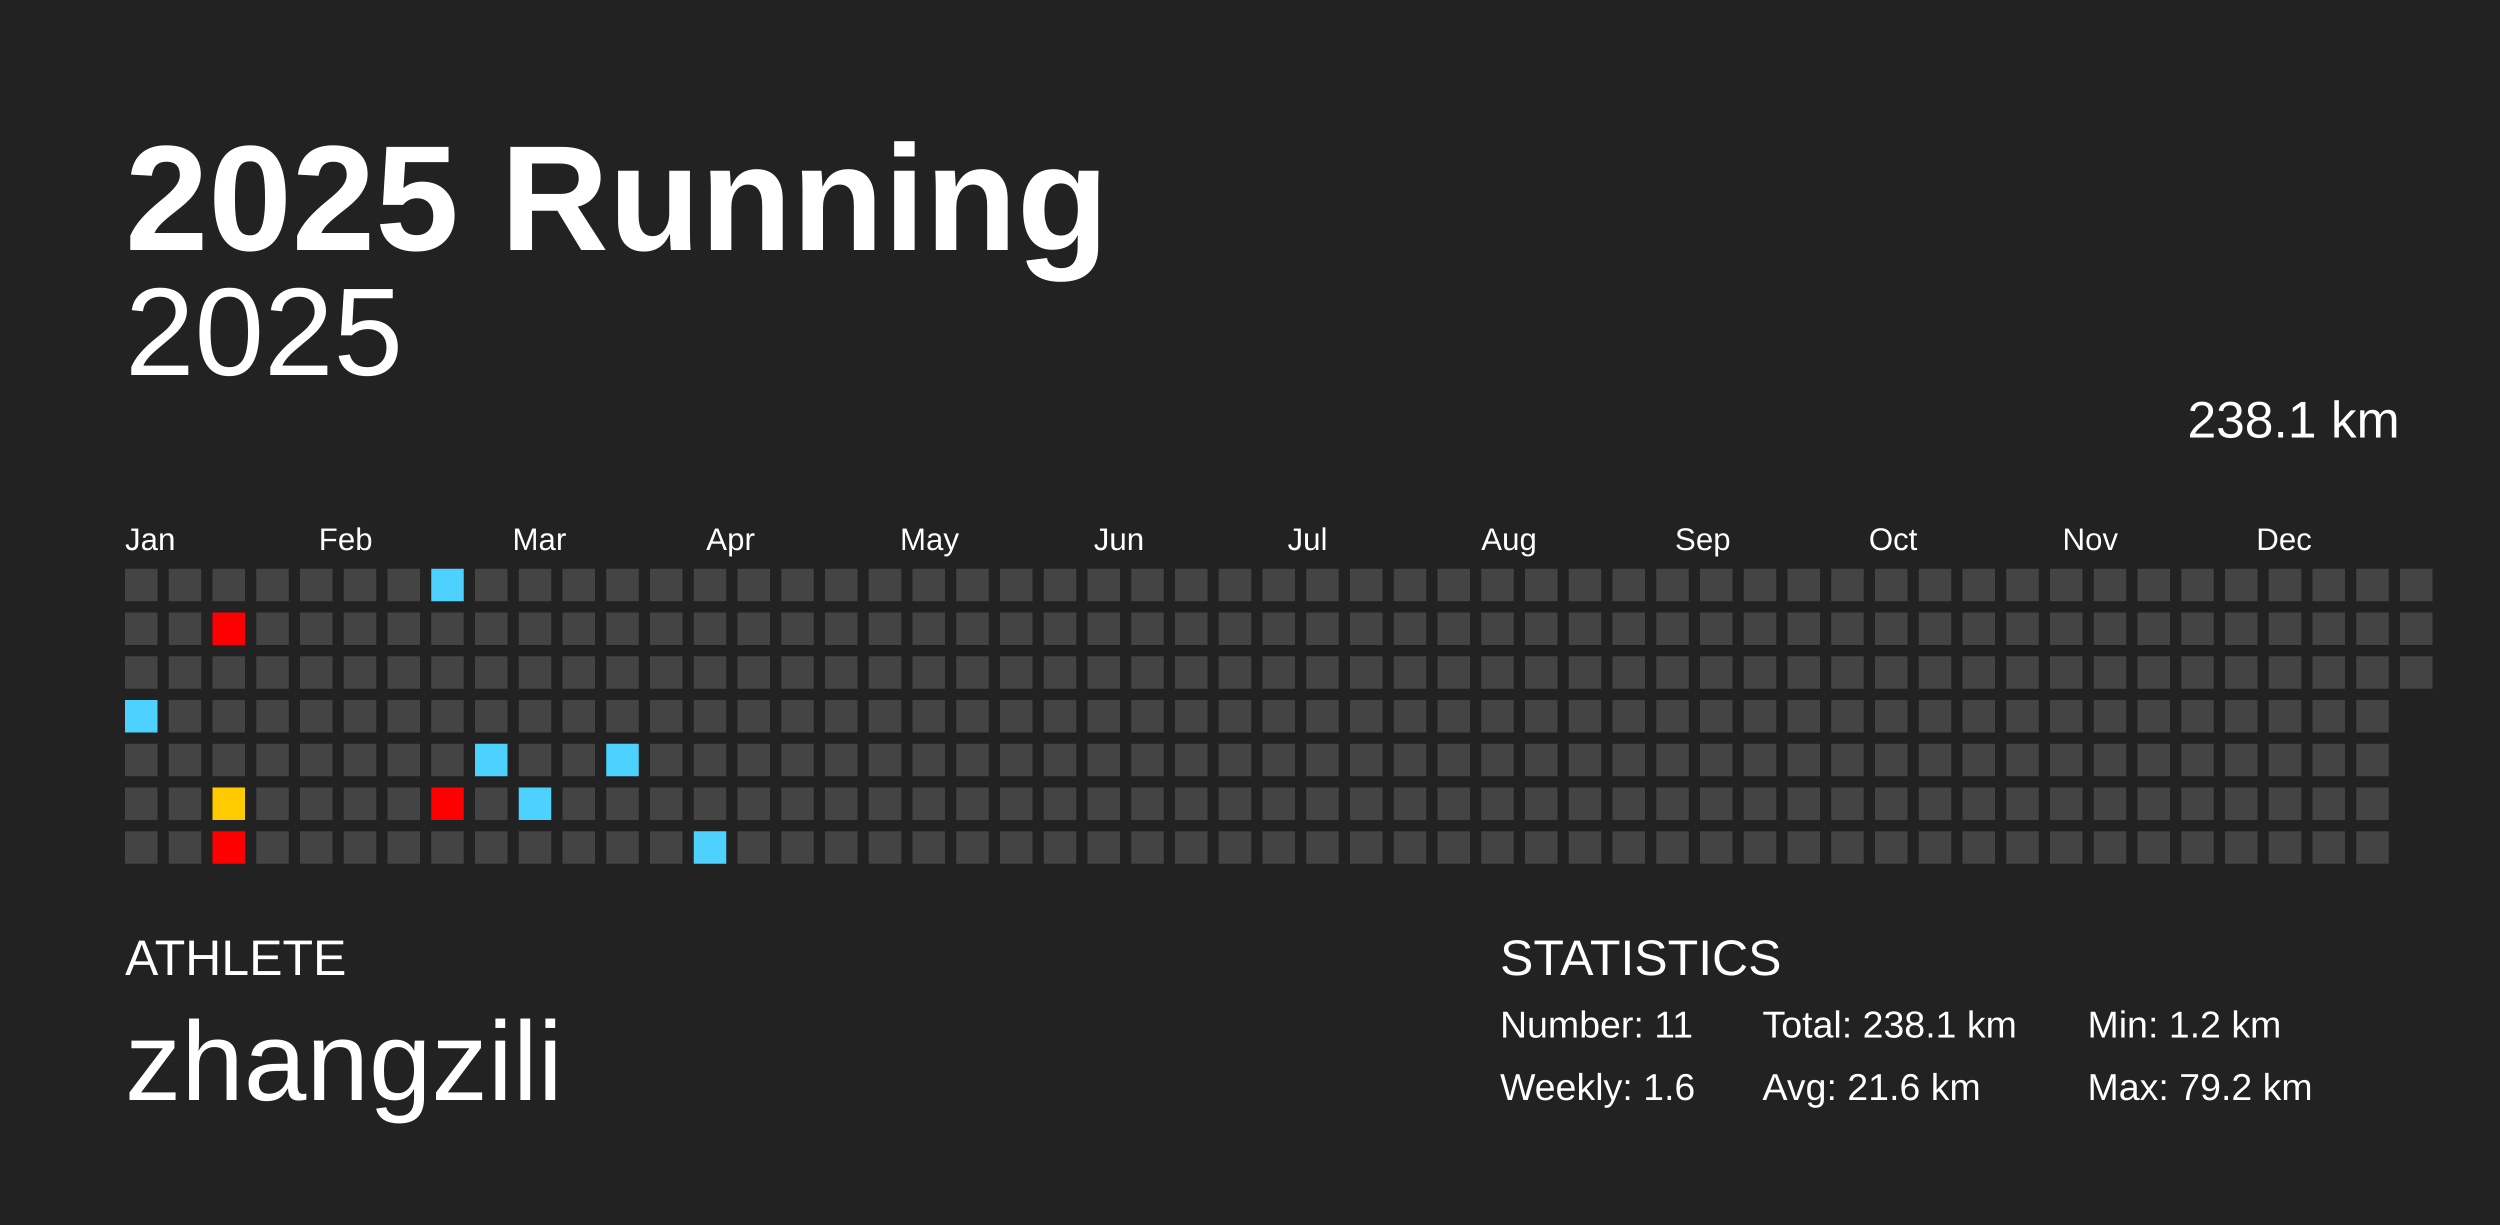
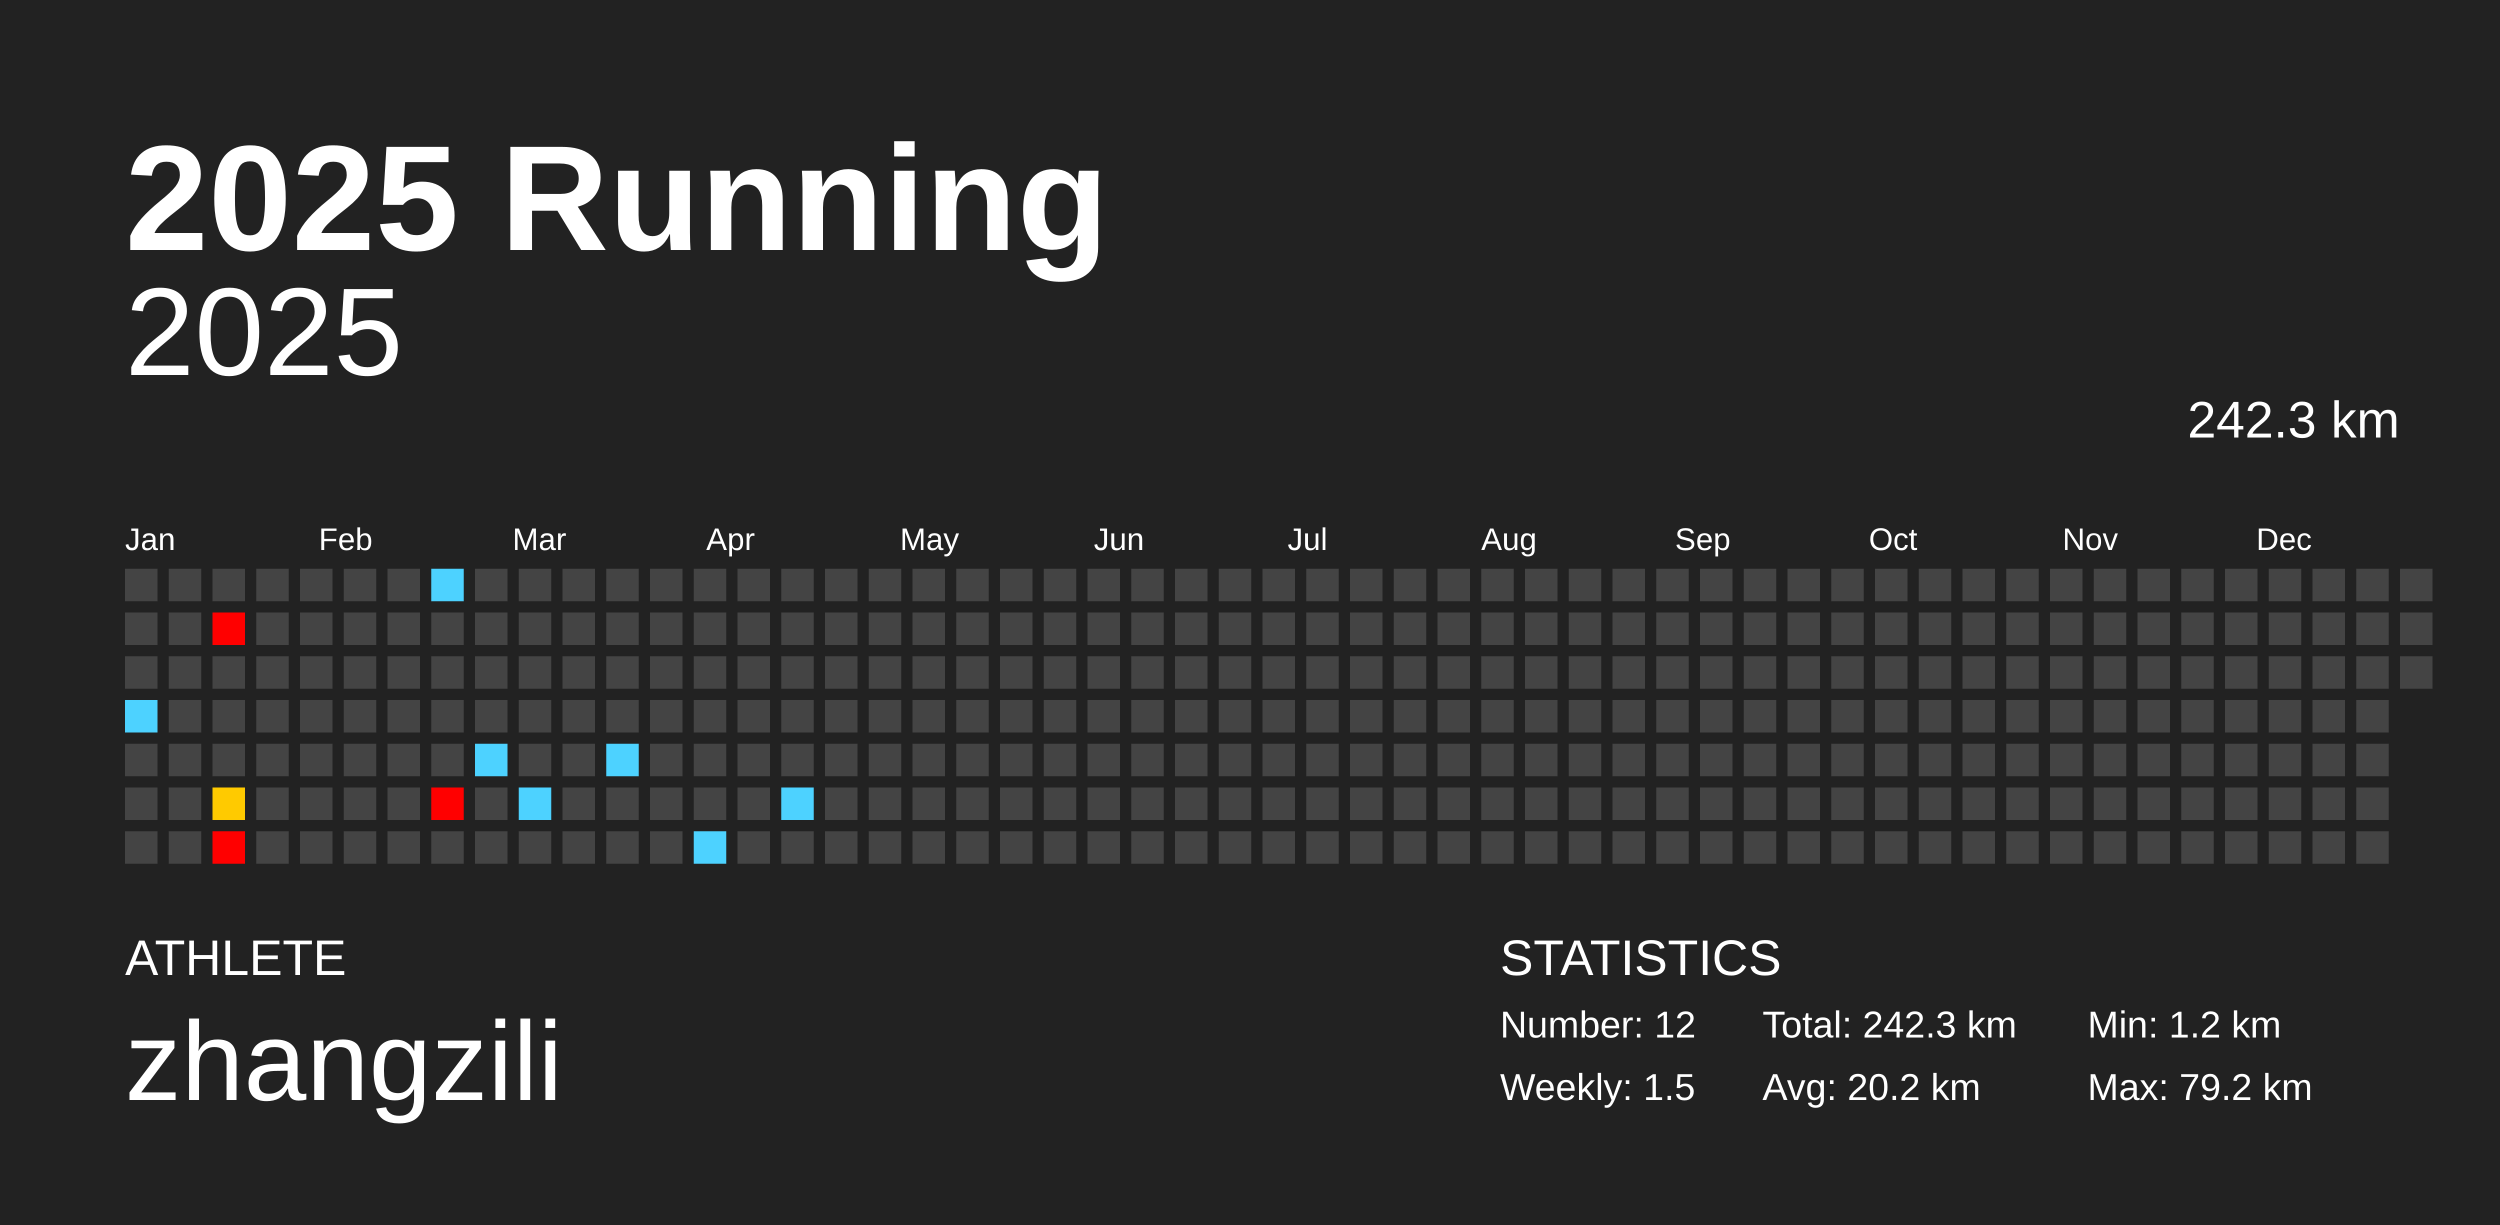
<svg xmlns="http://www.w3.org/2000/svg" baseProfile="full" height="98mm" version="1.1" viewBox="0,0,200,98" width="200mm">
  <defs />
  <rect fill="#222222" height="98" width="200" x="0" y="0" />
  <text fill="#FFFFFF" style="font-size:12px; font-family:Arial; font-weight:bold;" x="10" y="20">2025 Running</text>
  <text fill="#FFFFFF" style="font-size:4px; font-family:Arial" x="10" y="78">ATHLETE</text>
  <text fill="#FFFFFF" style="font-size:9px; font-family:Arial" x="10" y="88">zhangzili</text>
  <text fill="#FFFFFF" style="font-size:4px; font-family:Arial" x="120" y="78">STATISTICS</text>
-   <text fill="#FFFFFF" style="font-size:3px; font-family:Arial" x="120" y="83">Number: 11</text>
-   <text fill="#FFFFFF" style="font-size:3px; font-family:Arial" x="120" y="88">Weekly: 1.6</text>
-   <text fill="#FFFFFF" style="font-size:3px; font-family:Arial" x="141" y="83">Total: 238.1 km</text>
-   <text fill="#FFFFFF" style="font-size:3px; font-family:Arial" x="141" y="88">Avg: 21.6 km</text>
+   <text fill="#FFFFFF" style="font-size:3px; font-family:Arial" x="120" y="83">Number: 12</text>
+   <text fill="#FFFFFF" style="font-size:3px; font-family:Arial" x="120" y="88">Weekly: 1.5</text>
+   <text fill="#FFFFFF" style="font-size:3px; font-family:Arial" x="141" y="83">Total: 242.3 km</text>
+   <text fill="#FFFFFF" style="font-size:3px; font-family:Arial" x="141" y="88">Avg: 20.2 km</text>
  <text fill="#FFFFFF" style="font-size:3px; font-family:Arial" x="167" y="83">Min: 1.2 km</text>
  <text fill="#FFFFFF" style="font-size:3px; font-family:Arial" x="167" y="88">Max: 79.2 km</text>
  <text alignment-baseline="hanging" fill="#FFFFFF" style="font-size:10.0px; font-family:Arial;" x="10" y="30">2025</text>
-   <text alignment-baseline="hanging" fill="#FFFFFF" style="font-size:4.125px; font-family:Arial;" x="175" y="35">238.1 km</text>
+   <text alignment-baseline="hanging" fill="#FFFFFF" style="font-size:4.125px; font-family:Arial;" x="175" y="35">242.3 km</text>
  <text fill="#FFFFFF" style="font-size:2.5px; font-family:Arial" x="10.0" y="44">Jan</text>
  <text fill="#FFFFFF" style="font-size:2.5px; font-family:Arial" x="25.5" y="44">Feb</text>
  <text fill="#FFFFFF" style="font-size:2.5px; font-family:Arial" x="41.0" y="44">Mar</text>
  <text fill="#FFFFFF" style="font-size:2.5px; font-family:Arial" x="56.5" y="44">Apr</text>
  <text fill="#FFFFFF" style="font-size:2.5px; font-family:Arial" x="72.0" y="44">May</text>
  <text fill="#FFFFFF" style="font-size:2.5px; font-family:Arial" x="87.5" y="44">Jun</text>
  <text fill="#FFFFFF" style="font-size:2.5px; font-family:Arial" x="103.0" y="44">Jul</text>
  <text fill="#FFFFFF" style="font-size:2.5px; font-family:Arial" x="118.5" y="44">Aug</text>
  <text fill="#FFFFFF" style="font-size:2.5px; font-family:Arial" x="134.0" y="44">Sep</text>
  <text fill="#FFFFFF" style="font-size:2.5px; font-family:Arial" x="149.5" y="44">Oct</text>
  <text fill="#FFFFFF" style="font-size:2.5px; font-family:Arial" x="165.0" y="44">Nov</text>
  <text fill="#FFFFFF" style="font-size:2.5px; font-family:Arial" x="180.5" y="44">Dec</text>
  <rect fill="#444444" height="2.6" width="2.6" x="10.0" y="45.5" />
  <rect fill="#444444" height="2.6" width="2.6" x="10.0" y="49.0" />
  <rect fill="#444444" height="2.6" width="2.6" x="10.0" y="52.5" />
  <rect fill="#4dd2ff" height="2.6" width="2.6" x="10.0" y="56.0" />
  <rect fill="#444444" height="2.6" width="2.6" x="10.0" y="59.5" />
  <rect fill="#444444" height="2.6" width="2.6" x="10.0" y="63.0" />
  <rect fill="#444444" height="2.6" width="2.6" x="10.0" y="66.5" />
  <rect fill="#444444" height="2.6" width="2.6" x="13.5" y="45.5" />
  <rect fill="#444444" height="2.6" width="2.6" x="13.5" y="49.0" />
  <rect fill="#444444" height="2.6" width="2.6" x="13.5" y="52.5" />
  <rect fill="#444444" height="2.6" width="2.6" x="13.5" y="56.0" />
  <rect fill="#444444" height="2.6" width="2.6" x="13.5" y="59.5" />
  <rect fill="#444444" height="2.6" width="2.6" x="13.5" y="63.0" />
  <rect fill="#444444" height="2.6" width="2.6" x="13.5" y="66.5" />
  <rect fill="#444444" height="2.6" width="2.6" x="17.0" y="45.5" />
  <rect fill="red" height="2.6" width="2.6" x="17.0" y="49.0" />
  <rect fill="#444444" height="2.6" width="2.6" x="17.0" y="52.5" />
  <rect fill="#444444" height="2.6" width="2.6" x="17.0" y="56.0" />
  <rect fill="#444444" height="2.6" width="2.6" x="17.0" y="59.5" />
  <rect fill="#ffca00" height="2.6" width="2.6" x="17.0" y="63.0" />
  <rect fill="red" height="2.6" width="2.6" x="17.0" y="66.5" />
  <rect fill="#444444" height="2.6" width="2.6" x="20.5" y="45.5" />
  <rect fill="#444444" height="2.6" width="2.6" x="20.5" y="49.0" />
  <rect fill="#444444" height="2.6" width="2.6" x="20.5" y="52.5" />
  <rect fill="#444444" height="2.6" width="2.6" x="20.5" y="56.0" />
  <rect fill="#444444" height="2.6" width="2.6" x="20.5" y="59.5" />
  <rect fill="#444444" height="2.6" width="2.6" x="20.5" y="63.0" />
  <rect fill="#444444" height="2.6" width="2.6" x="20.5" y="66.5" />
  <rect fill="#444444" height="2.6" width="2.6" x="24.0" y="45.5" />
  <rect fill="#444444" height="2.6" width="2.6" x="24.0" y="49.0" />
  <rect fill="#444444" height="2.6" width="2.6" x="24.0" y="52.5" />
  <rect fill="#444444" height="2.6" width="2.6" x="24.0" y="56.0" />
  <rect fill="#444444" height="2.6" width="2.6" x="24.0" y="59.5" />
  <rect fill="#444444" height="2.6" width="2.6" x="24.0" y="63.0" />
  <rect fill="#444444" height="2.6" width="2.6" x="24.0" y="66.5" />
  <rect fill="#444444" height="2.6" width="2.6" x="27.5" y="45.5" />
  <rect fill="#444444" height="2.6" width="2.6" x="27.5" y="49.0" />
  <rect fill="#444444" height="2.6" width="2.6" x="27.5" y="52.5" />
  <rect fill="#444444" height="2.6" width="2.6" x="27.5" y="56.0" />
  <rect fill="#444444" height="2.6" width="2.6" x="27.5" y="59.5" />
  <rect fill="#444444" height="2.6" width="2.6" x="27.5" y="63.0" />
  <rect fill="#444444" height="2.6" width="2.6" x="27.5" y="66.5" />
  <rect fill="#444444" height="2.6" width="2.6" x="31.0" y="45.5" />
  <rect fill="#444444" height="2.6" width="2.6" x="31.0" y="49.0" />
  <rect fill="#444444" height="2.6" width="2.6" x="31.0" y="52.5" />
  <rect fill="#444444" height="2.6" width="2.6" x="31.0" y="56.0" />
  <rect fill="#444444" height="2.6" width="2.6" x="31.0" y="59.5" />
  <rect fill="#444444" height="2.6" width="2.6" x="31.0" y="63.0" />
  <rect fill="#444444" height="2.6" width="2.6" x="31.0" y="66.5" />
  <rect fill="#4dd2ff" height="2.6" width="2.6" x="34.5" y="45.5" />
  <rect fill="#444444" height="2.6" width="2.6" x="34.5" y="49.0" />
  <rect fill="#444444" height="2.6" width="2.6" x="34.5" y="52.5" />
  <rect fill="#444444" height="2.6" width="2.6" x="34.5" y="56.0" />
  <rect fill="#444444" height="2.6" width="2.6" x="34.5" y="59.5" />
  <rect fill="red" height="2.6" width="2.6" x="34.5" y="63.0" />
  <rect fill="#444444" height="2.6" width="2.6" x="34.5" y="66.5" />
  <rect fill="#444444" height="2.6" width="2.6" x="38.0" y="45.5" />
  <rect fill="#444444" height="2.6" width="2.6" x="38.0" y="49.0" />
  <rect fill="#444444" height="2.6" width="2.6" x="38.0" y="52.5" />
  <rect fill="#444444" height="2.6" width="2.6" x="38.0" y="56.0" />
  <rect fill="#4dd2ff" height="2.6" width="2.6" x="38.0" y="59.5" />
  <rect fill="#444444" height="2.6" width="2.6" x="38.0" y="63.0" />
  <rect fill="#444444" height="2.6" width="2.6" x="38.0" y="66.5" />
  <rect fill="#444444" height="2.6" width="2.6" x="41.5" y="45.5" />
  <rect fill="#444444" height="2.6" width="2.6" x="41.5" y="49.0" />
  <rect fill="#444444" height="2.6" width="2.6" x="41.5" y="52.5" />
  <rect fill="#444444" height="2.6" width="2.6" x="41.5" y="56.0" />
  <rect fill="#444444" height="2.6" width="2.6" x="41.5" y="59.5" />
  <rect fill="#4dd2ff" height="2.6" width="2.6" x="41.5" y="63.0" />
  <rect fill="#444444" height="2.6" width="2.6" x="41.5" y="66.5" />
  <rect fill="#444444" height="2.6" width="2.6" x="45.0" y="45.5" />
  <rect fill="#444444" height="2.6" width="2.6" x="45.0" y="49.0" />
  <rect fill="#444444" height="2.6" width="2.6" x="45.0" y="52.5" />
  <rect fill="#444444" height="2.6" width="2.6" x="45.0" y="56.0" />
  <rect fill="#444444" height="2.6" width="2.6" x="45.0" y="59.5" />
  <rect fill="#444444" height="2.6" width="2.6" x="45.0" y="63.0" />
  <rect fill="#444444" height="2.6" width="2.6" x="45.0" y="66.5" />
  <rect fill="#444444" height="2.6" width="2.6" x="48.5" y="45.5" />
  <rect fill="#444444" height="2.6" width="2.6" x="48.5" y="49.0" />
  <rect fill="#444444" height="2.6" width="2.6" x="48.5" y="52.5" />
  <rect fill="#444444" height="2.6" width="2.6" x="48.5" y="56.0" />
  <rect fill="#4dd2ff" height="2.6" width="2.6" x="48.5" y="59.5" />
  <rect fill="#444444" height="2.6" width="2.6" x="48.5" y="63.0" />
  <rect fill="#444444" height="2.6" width="2.6" x="48.5" y="66.5" />
  <rect fill="#444444" height="2.6" width="2.6" x="52.0" y="45.5" />
  <rect fill="#444444" height="2.6" width="2.6" x="52.0" y="49.0" />
  <rect fill="#444444" height="2.6" width="2.6" x="52.0" y="52.5" />
  <rect fill="#444444" height="2.6" width="2.6" x="52.0" y="56.0" />
  <rect fill="#444444" height="2.6" width="2.6" x="52.0" y="59.5" />
  <rect fill="#444444" height="2.6" width="2.6" x="52.0" y="63.0" />
  <rect fill="#444444" height="2.6" width="2.6" x="52.0" y="66.5" />
  <rect fill="#444444" height="2.6" width="2.6" x="55.5" y="45.5" />
  <rect fill="#444444" height="2.6" width="2.6" x="55.5" y="49.0" />
  <rect fill="#444444" height="2.6" width="2.6" x="55.5" y="52.5" />
  <rect fill="#444444" height="2.6" width="2.6" x="55.5" y="56.0" />
  <rect fill="#444444" height="2.6" width="2.6" x="55.5" y="59.5" />
  <rect fill="#444444" height="2.6" width="2.6" x="55.5" y="63.0" />
  <rect fill="#4dd2ff" height="2.6" width="2.6" x="55.5" y="66.5" />
  <rect fill="#444444" height="2.6" width="2.6" x="59.0" y="45.5" />
  <rect fill="#444444" height="2.6" width="2.6" x="59.0" y="49.0" />
  <rect fill="#444444" height="2.6" width="2.6" x="59.0" y="52.5" />
  <rect fill="#444444" height="2.6" width="2.6" x="59.0" y="56.0" />
  <rect fill="#444444" height="2.6" width="2.6" x="59.0" y="59.5" />
  <rect fill="#444444" height="2.6" width="2.6" x="59.0" y="63.0" />
  <rect fill="#444444" height="2.6" width="2.6" x="59.0" y="66.5" />
  <rect fill="#444444" height="2.6" width="2.6" x="62.5" y="45.5" />
  <rect fill="#444444" height="2.6" width="2.6" x="62.5" y="49.0" />
  <rect fill="#444444" height="2.6" width="2.6" x="62.5" y="52.5" />
  <rect fill="#444444" height="2.6" width="2.6" x="62.5" y="56.0" />
  <rect fill="#444444" height="2.6" width="2.6" x="62.5" y="59.5" />
-   <rect fill="#444444" height="2.6" width="2.6" x="62.5" y="63.0" />
+   <rect fill="#4dd2ff" height="2.6" width="2.6" x="62.5" y="63.0" />
  <rect fill="#444444" height="2.6" width="2.6" x="62.5" y="66.5" />
  <rect fill="#444444" height="2.6" width="2.6" x="66.0" y="45.5" />
  <rect fill="#444444" height="2.6" width="2.6" x="66.0" y="49.0" />
  <rect fill="#444444" height="2.6" width="2.6" x="66.0" y="52.5" />
  <rect fill="#444444" height="2.6" width="2.6" x="66.0" y="56.0" />
  <rect fill="#444444" height="2.6" width="2.6" x="66.0" y="59.5" />
  <rect fill="#444444" height="2.6" width="2.6" x="66.0" y="63.0" />
  <rect fill="#444444" height="2.6" width="2.6" x="66.0" y="66.5" />
  <rect fill="#444444" height="2.6" width="2.6" x="69.5" y="45.5" />
  <rect fill="#444444" height="2.6" width="2.6" x="69.5" y="49.0" />
  <rect fill="#444444" height="2.6" width="2.6" x="69.5" y="52.5" />
  <rect fill="#444444" height="2.6" width="2.6" x="69.5" y="56.0" />
  <rect fill="#444444" height="2.6" width="2.6" x="69.5" y="59.5" />
  <rect fill="#444444" height="2.6" width="2.6" x="69.5" y="63.0" />
  <rect fill="#444444" height="2.6" width="2.6" x="69.5" y="66.5" />
  <rect fill="#444444" height="2.6" width="2.6" x="73.0" y="45.5" />
  <rect fill="#444444" height="2.6" width="2.6" x="73.0" y="49.0" />
  <rect fill="#444444" height="2.6" width="2.6" x="73.0" y="52.5" />
  <rect fill="#444444" height="2.6" width="2.6" x="73.0" y="56.0" />
  <rect fill="#444444" height="2.6" width="2.6" x="73.0" y="59.5" />
  <rect fill="#444444" height="2.6" width="2.6" x="73.0" y="63.0" />
  <rect fill="#444444" height="2.6" width="2.6" x="73.0" y="66.5" />
  <rect fill="#444444" height="2.6" width="2.6" x="76.5" y="45.5" />
  <rect fill="#444444" height="2.6" width="2.6" x="76.5" y="49.0" />
  <rect fill="#444444" height="2.6" width="2.6" x="76.5" y="52.5" />
  <rect fill="#444444" height="2.6" width="2.6" x="76.5" y="56.0" />
  <rect fill="#444444" height="2.6" width="2.6" x="76.5" y="59.5" />
  <rect fill="#444444" height="2.6" width="2.6" x="76.5" y="63.0" />
  <rect fill="#444444" height="2.6" width="2.6" x="76.5" y="66.5" />
  <rect fill="#444444" height="2.6" width="2.6" x="80.0" y="45.5" />
  <rect fill="#444444" height="2.6" width="2.6" x="80.0" y="49.0" />
  <rect fill="#444444" height="2.6" width="2.6" x="80.0" y="52.5" />
  <rect fill="#444444" height="2.6" width="2.6" x="80.0" y="56.0" />
  <rect fill="#444444" height="2.6" width="2.6" x="80.0" y="59.5" />
  <rect fill="#444444" height="2.6" width="2.6" x="80.0" y="63.0" />
  <rect fill="#444444" height="2.6" width="2.6" x="80.0" y="66.5" />
  <rect fill="#444444" height="2.6" width="2.6" x="83.5" y="45.5" />
  <rect fill="#444444" height="2.6" width="2.6" x="83.5" y="49.0" />
  <rect fill="#444444" height="2.6" width="2.6" x="83.5" y="52.5" />
  <rect fill="#444444" height="2.6" width="2.6" x="83.5" y="56.0" />
  <rect fill="#444444" height="2.6" width="2.6" x="83.5" y="59.5" />
  <rect fill="#444444" height="2.6" width="2.6" x="83.5" y="63.0" />
  <rect fill="#444444" height="2.6" width="2.6" x="83.5" y="66.5" />
  <rect fill="#444444" height="2.6" width="2.6" x="87.0" y="45.5" />
  <rect fill="#444444" height="2.6" width="2.6" x="87.0" y="49.0" />
  <rect fill="#444444" height="2.6" width="2.6" x="87.0" y="52.5" />
  <rect fill="#444444" height="2.6" width="2.6" x="87.0" y="56.0" />
  <rect fill="#444444" height="2.6" width="2.6" x="87.0" y="59.5" />
  <rect fill="#444444" height="2.6" width="2.6" x="87.0" y="63.0" />
  <rect fill="#444444" height="2.6" width="2.6" x="87.0" y="66.5" />
  <rect fill="#444444" height="2.6" width="2.6" x="90.5" y="45.5" />
  <rect fill="#444444" height="2.6" width="2.6" x="90.5" y="49.0" />
  <rect fill="#444444" height="2.6" width="2.6" x="90.5" y="52.5" />
  <rect fill="#444444" height="2.6" width="2.6" x="90.5" y="56.0" />
  <rect fill="#444444" height="2.6" width="2.6" x="90.5" y="59.5" />
  <rect fill="#444444" height="2.6" width="2.6" x="90.5" y="63.0" />
  <rect fill="#444444" height="2.6" width="2.6" x="90.5" y="66.5" />
  <rect fill="#444444" height="2.6" width="2.6" x="94.0" y="45.5" />
  <rect fill="#444444" height="2.6" width="2.6" x="94.0" y="49.0" />
  <rect fill="#444444" height="2.6" width="2.6" x="94.0" y="52.5" />
  <rect fill="#444444" height="2.6" width="2.6" x="94.0" y="56.0" />
  <rect fill="#444444" height="2.6" width="2.6" x="94.0" y="59.5" />
  <rect fill="#444444" height="2.6" width="2.6" x="94.0" y="63.0" />
  <rect fill="#444444" height="2.6" width="2.6" x="94.0" y="66.5" />
  <rect fill="#444444" height="2.6" width="2.6" x="97.5" y="45.5" />
  <rect fill="#444444" height="2.6" width="2.6" x="97.5" y="49.0" />
  <rect fill="#444444" height="2.6" width="2.6" x="97.5" y="52.5" />
  <rect fill="#444444" height="2.6" width="2.6" x="97.5" y="56.0" />
  <rect fill="#444444" height="2.6" width="2.6" x="97.5" y="59.5" />
  <rect fill="#444444" height="2.6" width="2.6" x="97.5" y="63.0" />
  <rect fill="#444444" height="2.6" width="2.6" x="97.5" y="66.5" />
  <rect fill="#444444" height="2.6" width="2.6" x="101.0" y="45.5" />
  <rect fill="#444444" height="2.6" width="2.6" x="101.0" y="49.0" />
  <rect fill="#444444" height="2.6" width="2.6" x="101.0" y="52.5" />
  <rect fill="#444444" height="2.6" width="2.6" x="101.0" y="56.0" />
  <rect fill="#444444" height="2.6" width="2.6" x="101.0" y="59.5" />
  <rect fill="#444444" height="2.6" width="2.6" x="101.0" y="63.0" />
  <rect fill="#444444" height="2.6" width="2.6" x="101.0" y="66.5" />
  <rect fill="#444444" height="2.6" width="2.6" x="104.5" y="45.5" />
  <rect fill="#444444" height="2.6" width="2.6" x="104.5" y="49.0" />
  <rect fill="#444444" height="2.6" width="2.6" x="104.5" y="52.5" />
  <rect fill="#444444" height="2.6" width="2.6" x="104.5" y="56.0" />
  <rect fill="#444444" height="2.6" width="2.6" x="104.5" y="59.5" />
  <rect fill="#444444" height="2.6" width="2.6" x="104.5" y="63.0" />
  <rect fill="#444444" height="2.6" width="2.6" x="104.5" y="66.5" />
  <rect fill="#444444" height="2.6" width="2.6" x="108.0" y="45.5" />
  <rect fill="#444444" height="2.6" width="2.6" x="108.0" y="49.0" />
  <rect fill="#444444" height="2.6" width="2.6" x="108.0" y="52.5" />
  <rect fill="#444444" height="2.6" width="2.6" x="108.0" y="56.0" />
  <rect fill="#444444" height="2.6" width="2.6" x="108.0" y="59.5" />
  <rect fill="#444444" height="2.6" width="2.6" x="108.0" y="63.0" />
  <rect fill="#444444" height="2.6" width="2.6" x="108.0" y="66.5" />
  <rect fill="#444444" height="2.6" width="2.6" x="111.5" y="45.5" />
  <rect fill="#444444" height="2.6" width="2.6" x="111.5" y="49.0" />
  <rect fill="#444444" height="2.6" width="2.6" x="111.5" y="52.5" />
  <rect fill="#444444" height="2.6" width="2.6" x="111.5" y="56.0" />
  <rect fill="#444444" height="2.6" width="2.6" x="111.5" y="59.5" />
  <rect fill="#444444" height="2.6" width="2.6" x="111.5" y="63.0" />
  <rect fill="#444444" height="2.6" width="2.6" x="111.5" y="66.5" />
  <rect fill="#444444" height="2.6" width="2.6" x="115.0" y="45.5" />
  <rect fill="#444444" height="2.6" width="2.6" x="115.0" y="49.0" />
  <rect fill="#444444" height="2.6" width="2.6" x="115.0" y="52.5" />
  <rect fill="#444444" height="2.6" width="2.6" x="115.0" y="56.0" />
  <rect fill="#444444" height="2.6" width="2.6" x="115.0" y="59.5" />
  <rect fill="#444444" height="2.6" width="2.6" x="115.0" y="63.0" />
  <rect fill="#444444" height="2.6" width="2.6" x="115.0" y="66.5" />
  <rect fill="#444444" height="2.6" width="2.6" x="118.5" y="45.5" />
  <rect fill="#444444" height="2.6" width="2.6" x="118.5" y="49.0" />
  <rect fill="#444444" height="2.6" width="2.6" x="118.5" y="52.5" />
  <rect fill="#444444" height="2.6" width="2.6" x="118.5" y="56.0" />
  <rect fill="#444444" height="2.6" width="2.6" x="118.5" y="59.5" />
  <rect fill="#444444" height="2.6" width="2.6" x="118.5" y="63.0" />
  <rect fill="#444444" height="2.6" width="2.6" x="118.5" y="66.5" />
  <rect fill="#444444" height="2.6" width="2.6" x="122.0" y="45.5" />
  <rect fill="#444444" height="2.6" width="2.6" x="122.0" y="49.0" />
  <rect fill="#444444" height="2.6" width="2.6" x="122.0" y="52.5" />
  <rect fill="#444444" height="2.6" width="2.6" x="122.0" y="56.0" />
  <rect fill="#444444" height="2.6" width="2.6" x="122.0" y="59.5" />
  <rect fill="#444444" height="2.6" width="2.6" x="122.0" y="63.0" />
  <rect fill="#444444" height="2.6" width="2.6" x="122.0" y="66.5" />
  <rect fill="#444444" height="2.6" width="2.6" x="125.5" y="45.5" />
  <rect fill="#444444" height="2.6" width="2.6" x="125.5" y="49.0" />
  <rect fill="#444444" height="2.6" width="2.6" x="125.5" y="52.5" />
  <rect fill="#444444" height="2.6" width="2.6" x="125.5" y="56.0" />
  <rect fill="#444444" height="2.6" width="2.6" x="125.5" y="59.5" />
  <rect fill="#444444" height="2.6" width="2.6" x="125.5" y="63.0" />
  <rect fill="#444444" height="2.6" width="2.6" x="125.5" y="66.5" />
  <rect fill="#444444" height="2.6" width="2.6" x="129.0" y="45.5" />
  <rect fill="#444444" height="2.6" width="2.6" x="129.0" y="49.0" />
  <rect fill="#444444" height="2.6" width="2.6" x="129.0" y="52.5" />
  <rect fill="#444444" height="2.6" width="2.6" x="129.0" y="56.0" />
  <rect fill="#444444" height="2.6" width="2.6" x="129.0" y="59.5" />
  <rect fill="#444444" height="2.6" width="2.6" x="129.0" y="63.0" />
  <rect fill="#444444" height="2.6" width="2.6" x="129.0" y="66.5" />
  <rect fill="#444444" height="2.6" width="2.6" x="132.5" y="45.5" />
  <rect fill="#444444" height="2.6" width="2.6" x="132.5" y="49.0" />
  <rect fill="#444444" height="2.6" width="2.6" x="132.5" y="52.5" />
  <rect fill="#444444" height="2.6" width="2.6" x="132.5" y="56.0" />
  <rect fill="#444444" height="2.6" width="2.6" x="132.5" y="59.5" />
  <rect fill="#444444" height="2.6" width="2.6" x="132.5" y="63.0" />
  <rect fill="#444444" height="2.6" width="2.6" x="132.5" y="66.5" />
  <rect fill="#444444" height="2.6" width="2.6" x="136.0" y="45.5" />
  <rect fill="#444444" height="2.6" width="2.6" x="136.0" y="49.0" />
  <rect fill="#444444" height="2.6" width="2.6" x="136.0" y="52.5" />
  <rect fill="#444444" height="2.6" width="2.6" x="136.0" y="56.0" />
  <rect fill="#444444" height="2.6" width="2.6" x="136.0" y="59.5" />
  <rect fill="#444444" height="2.6" width="2.6" x="136.0" y="63.0" />
  <rect fill="#444444" height="2.6" width="2.6" x="136.0" y="66.5" />
  <rect fill="#444444" height="2.6" width="2.6" x="139.5" y="45.5" />
  <rect fill="#444444" height="2.6" width="2.6" x="139.5" y="49.0" />
  <rect fill="#444444" height="2.6" width="2.6" x="139.5" y="52.5" />
  <rect fill="#444444" height="2.6" width="2.6" x="139.5" y="56.0" />
  <rect fill="#444444" height="2.6" width="2.6" x="139.5" y="59.5" />
  <rect fill="#444444" height="2.6" width="2.6" x="139.5" y="63.0" />
  <rect fill="#444444" height="2.6" width="2.6" x="139.5" y="66.5" />
  <rect fill="#444444" height="2.6" width="2.6" x="143.0" y="45.5" />
  <rect fill="#444444" height="2.6" width="2.6" x="143.0" y="49.0" />
  <rect fill="#444444" height="2.6" width="2.6" x="143.0" y="52.5" />
  <rect fill="#444444" height="2.6" width="2.6" x="143.0" y="56.0" />
  <rect fill="#444444" height="2.6" width="2.6" x="143.0" y="59.5" />
  <rect fill="#444444" height="2.6" width="2.6" x="143.0" y="63.0" />
  <rect fill="#444444" height="2.6" width="2.6" x="143.0" y="66.5" />
  <rect fill="#444444" height="2.6" width="2.6" x="146.5" y="45.5" />
  <rect fill="#444444" height="2.6" width="2.6" x="146.5" y="49.0" />
  <rect fill="#444444" height="2.6" width="2.6" x="146.5" y="52.5" />
  <rect fill="#444444" height="2.6" width="2.6" x="146.5" y="56.0" />
  <rect fill="#444444" height="2.6" width="2.6" x="146.5" y="59.5" />
  <rect fill="#444444" height="2.6" width="2.6" x="146.5" y="63.0" />
  <rect fill="#444444" height="2.6" width="2.6" x="146.5" y="66.5" />
  <rect fill="#444444" height="2.6" width="2.6" x="150.0" y="45.5" />
  <rect fill="#444444" height="2.6" width="2.6" x="150.0" y="49.0" />
  <rect fill="#444444" height="2.6" width="2.6" x="150.0" y="52.5" />
  <rect fill="#444444" height="2.6" width="2.6" x="150.0" y="56.0" />
  <rect fill="#444444" height="2.6" width="2.6" x="150.0" y="59.5" />
  <rect fill="#444444" height="2.6" width="2.6" x="150.0" y="63.0" />
  <rect fill="#444444" height="2.6" width="2.6" x="150.0" y="66.5" />
  <rect fill="#444444" height="2.6" width="2.6" x="153.5" y="45.5" />
  <rect fill="#444444" height="2.6" width="2.6" x="153.5" y="49.0" />
  <rect fill="#444444" height="2.6" width="2.6" x="153.5" y="52.5" />
  <rect fill="#444444" height="2.6" width="2.6" x="153.5" y="56.0" />
  <rect fill="#444444" height="2.6" width="2.6" x="153.5" y="59.5" />
  <rect fill="#444444" height="2.6" width="2.6" x="153.5" y="63.0" />
  <rect fill="#444444" height="2.6" width="2.6" x="153.5" y="66.5" />
  <rect fill="#444444" height="2.6" width="2.6" x="157.0" y="45.5" />
  <rect fill="#444444" height="2.6" width="2.6" x="157.0" y="49.0" />
  <rect fill="#444444" height="2.6" width="2.6" x="157.0" y="52.5" />
  <rect fill="#444444" height="2.6" width="2.6" x="157.0" y="56.0" />
  <rect fill="#444444" height="2.6" width="2.6" x="157.0" y="59.5" />
  <rect fill="#444444" height="2.6" width="2.6" x="157.0" y="63.0" />
  <rect fill="#444444" height="2.6" width="2.6" x="157.0" y="66.5" />
  <rect fill="#444444" height="2.6" width="2.6" x="160.5" y="45.5" />
  <rect fill="#444444" height="2.6" width="2.6" x="160.5" y="49.0" />
  <rect fill="#444444" height="2.6" width="2.6" x="160.5" y="52.5" />
  <rect fill="#444444" height="2.6" width="2.6" x="160.5" y="56.0" />
  <rect fill="#444444" height="2.6" width="2.6" x="160.5" y="59.5" />
  <rect fill="#444444" height="2.6" width="2.6" x="160.5" y="63.0" />
  <rect fill="#444444" height="2.6" width="2.6" x="160.5" y="66.5" />
  <rect fill="#444444" height="2.6" width="2.6" x="164.0" y="45.5" />
  <rect fill="#444444" height="2.6" width="2.6" x="164.0" y="49.0" />
  <rect fill="#444444" height="2.6" width="2.6" x="164.0" y="52.5" />
  <rect fill="#444444" height="2.6" width="2.6" x="164.0" y="56.0" />
  <rect fill="#444444" height="2.6" width="2.6" x="164.0" y="59.5" />
  <rect fill="#444444" height="2.6" width="2.6" x="164.0" y="63.0" />
  <rect fill="#444444" height="2.6" width="2.6" x="164.0" y="66.5" />
  <rect fill="#444444" height="2.6" width="2.6" x="167.5" y="45.5" />
  <rect fill="#444444" height="2.6" width="2.6" x="167.5" y="49.0" />
  <rect fill="#444444" height="2.6" width="2.6" x="167.5" y="52.5" />
  <rect fill="#444444" height="2.6" width="2.6" x="167.5" y="56.0" />
  <rect fill="#444444" height="2.6" width="2.6" x="167.5" y="59.5" />
  <rect fill="#444444" height="2.6" width="2.6" x="167.5" y="63.0" />
  <rect fill="#444444" height="2.6" width="2.6" x="167.5" y="66.5" />
  <rect fill="#444444" height="2.6" width="2.6" x="171.0" y="45.5" />
  <rect fill="#444444" height="2.6" width="2.6" x="171.0" y="49.0" />
  <rect fill="#444444" height="2.6" width="2.6" x="171.0" y="52.5" />
  <rect fill="#444444" height="2.6" width="2.6" x="171.0" y="56.0" />
  <rect fill="#444444" height="2.6" width="2.6" x="171.0" y="59.5" />
  <rect fill="#444444" height="2.6" width="2.6" x="171.0" y="63.0" />
  <rect fill="#444444" height="2.6" width="2.6" x="171.0" y="66.5" />
  <rect fill="#444444" height="2.6" width="2.6" x="174.5" y="45.5" />
  <rect fill="#444444" height="2.6" width="2.6" x="174.5" y="49.0" />
  <rect fill="#444444" height="2.6" width="2.6" x="174.5" y="52.5" />
  <rect fill="#444444" height="2.6" width="2.6" x="174.5" y="56.0" />
  <rect fill="#444444" height="2.6" width="2.6" x="174.5" y="59.5" />
  <rect fill="#444444" height="2.6" width="2.6" x="174.5" y="63.0" />
  <rect fill="#444444" height="2.6" width="2.6" x="174.5" y="66.5" />
  <rect fill="#444444" height="2.6" width="2.6" x="178.0" y="45.5" />
  <rect fill="#444444" height="2.6" width="2.6" x="178.0" y="49.0" />
  <rect fill="#444444" height="2.6" width="2.6" x="178.0" y="52.5" />
  <rect fill="#444444" height="2.6" width="2.6" x="178.0" y="56.0" />
  <rect fill="#444444" height="2.6" width="2.6" x="178.0" y="59.5" />
  <rect fill="#444444" height="2.6" width="2.6" x="178.0" y="63.0" />
  <rect fill="#444444" height="2.6" width="2.6" x="178.0" y="66.5" />
  <rect fill="#444444" height="2.6" width="2.6" x="181.5" y="45.5" />
  <rect fill="#444444" height="2.6" width="2.6" x="181.5" y="49.0" />
  <rect fill="#444444" height="2.6" width="2.6" x="181.5" y="52.5" />
  <rect fill="#444444" height="2.6" width="2.6" x="181.5" y="56.0" />
  <rect fill="#444444" height="2.6" width="2.6" x="181.5" y="59.5" />
  <rect fill="#444444" height="2.6" width="2.6" x="181.5" y="63.0" />
  <rect fill="#444444" height="2.6" width="2.6" x="181.5" y="66.5" />
  <rect fill="#444444" height="2.6" width="2.6" x="185.0" y="45.5" />
  <rect fill="#444444" height="2.6" width="2.6" x="185.0" y="49.0" />
  <rect fill="#444444" height="2.6" width="2.6" x="185.0" y="52.5" />
  <rect fill="#444444" height="2.6" width="2.6" x="185.0" y="56.0" />
  <rect fill="#444444" height="2.6" width="2.6" x="185.0" y="59.5" />
  <rect fill="#444444" height="2.6" width="2.6" x="185.0" y="63.0" />
  <rect fill="#444444" height="2.6" width="2.6" x="185.0" y="66.5" />
  <rect fill="#444444" height="2.6" width="2.6" x="188.5" y="45.5" />
  <rect fill="#444444" height="2.6" width="2.6" x="188.5" y="49.0" />
  <rect fill="#444444" height="2.6" width="2.6" x="188.5" y="52.5" />
  <rect fill="#444444" height="2.6" width="2.6" x="188.5" y="56.0" />
  <rect fill="#444444" height="2.6" width="2.6" x="188.5" y="59.5" />
  <rect fill="#444444" height="2.6" width="2.6" x="188.5" y="63.0" />
  <rect fill="#444444" height="2.6" width="2.6" x="188.5" y="66.5" />
  <rect fill="#444444" height="2.6" width="2.6" x="192.0" y="45.5" />
  <rect fill="#444444" height="2.6" width="2.6" x="192.0" y="49.0" />
  <rect fill="#444444" height="2.6" width="2.6" x="192.0" y="52.5" />
</svg>
